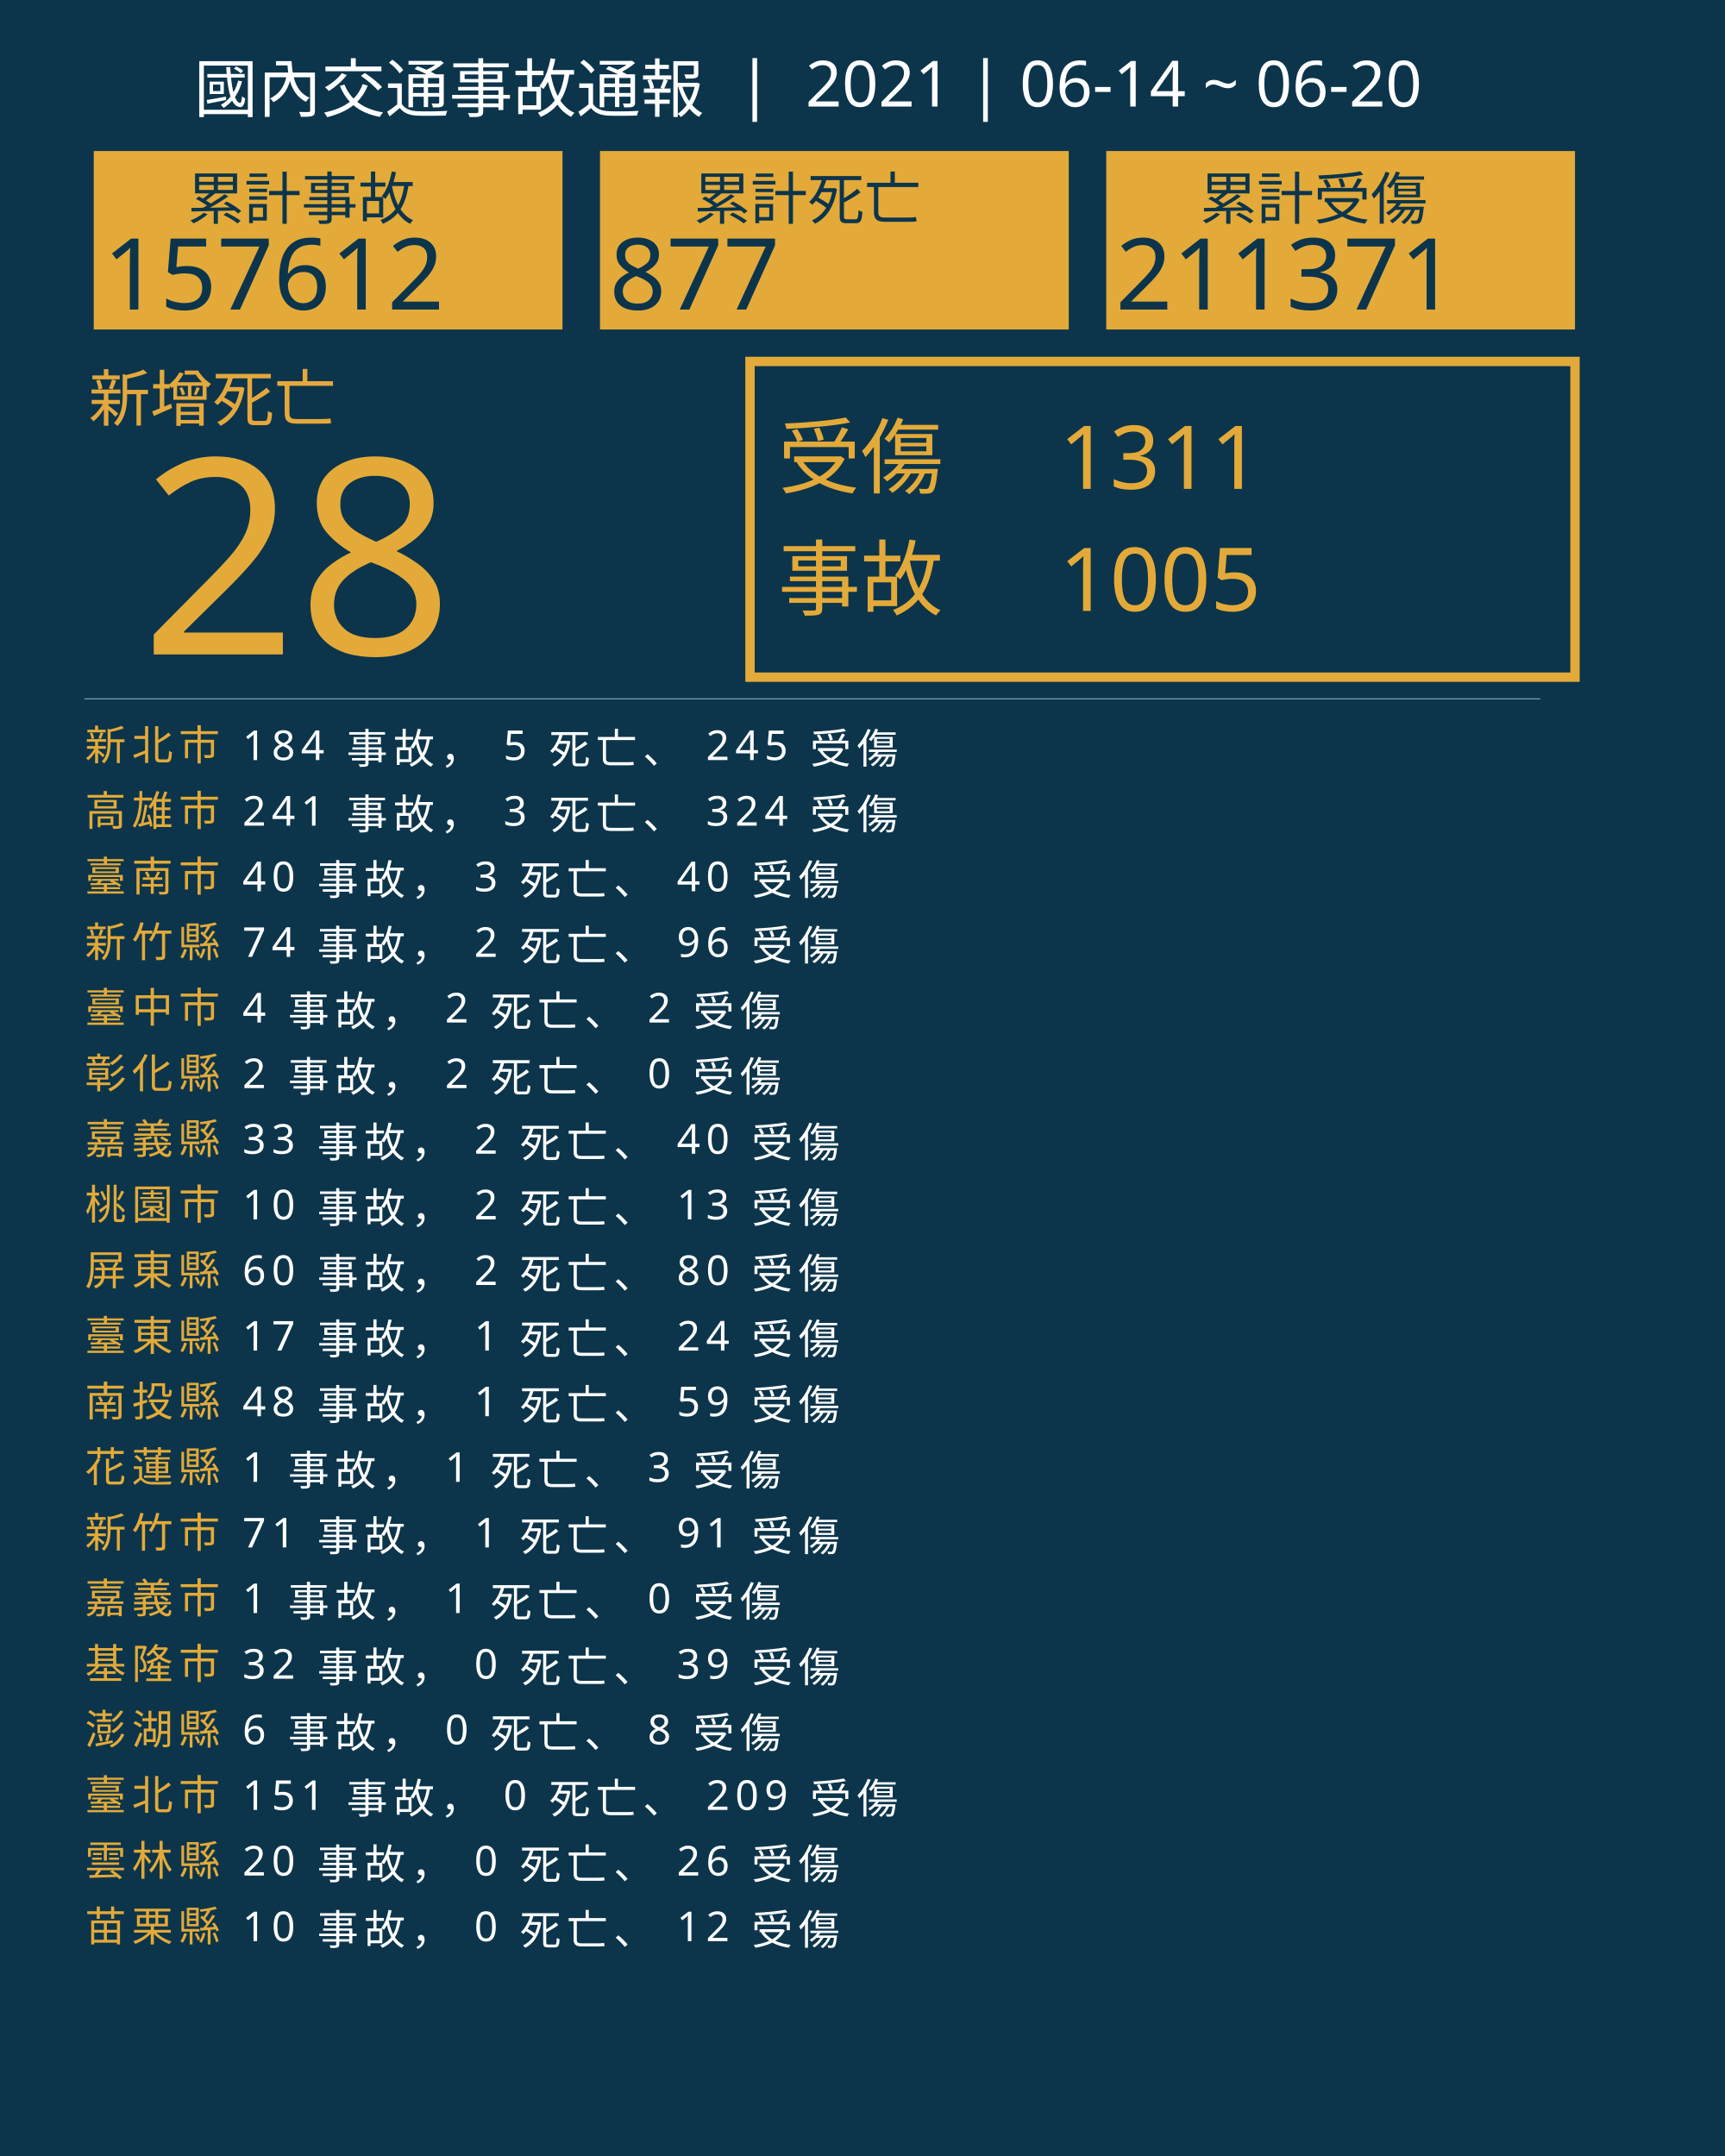
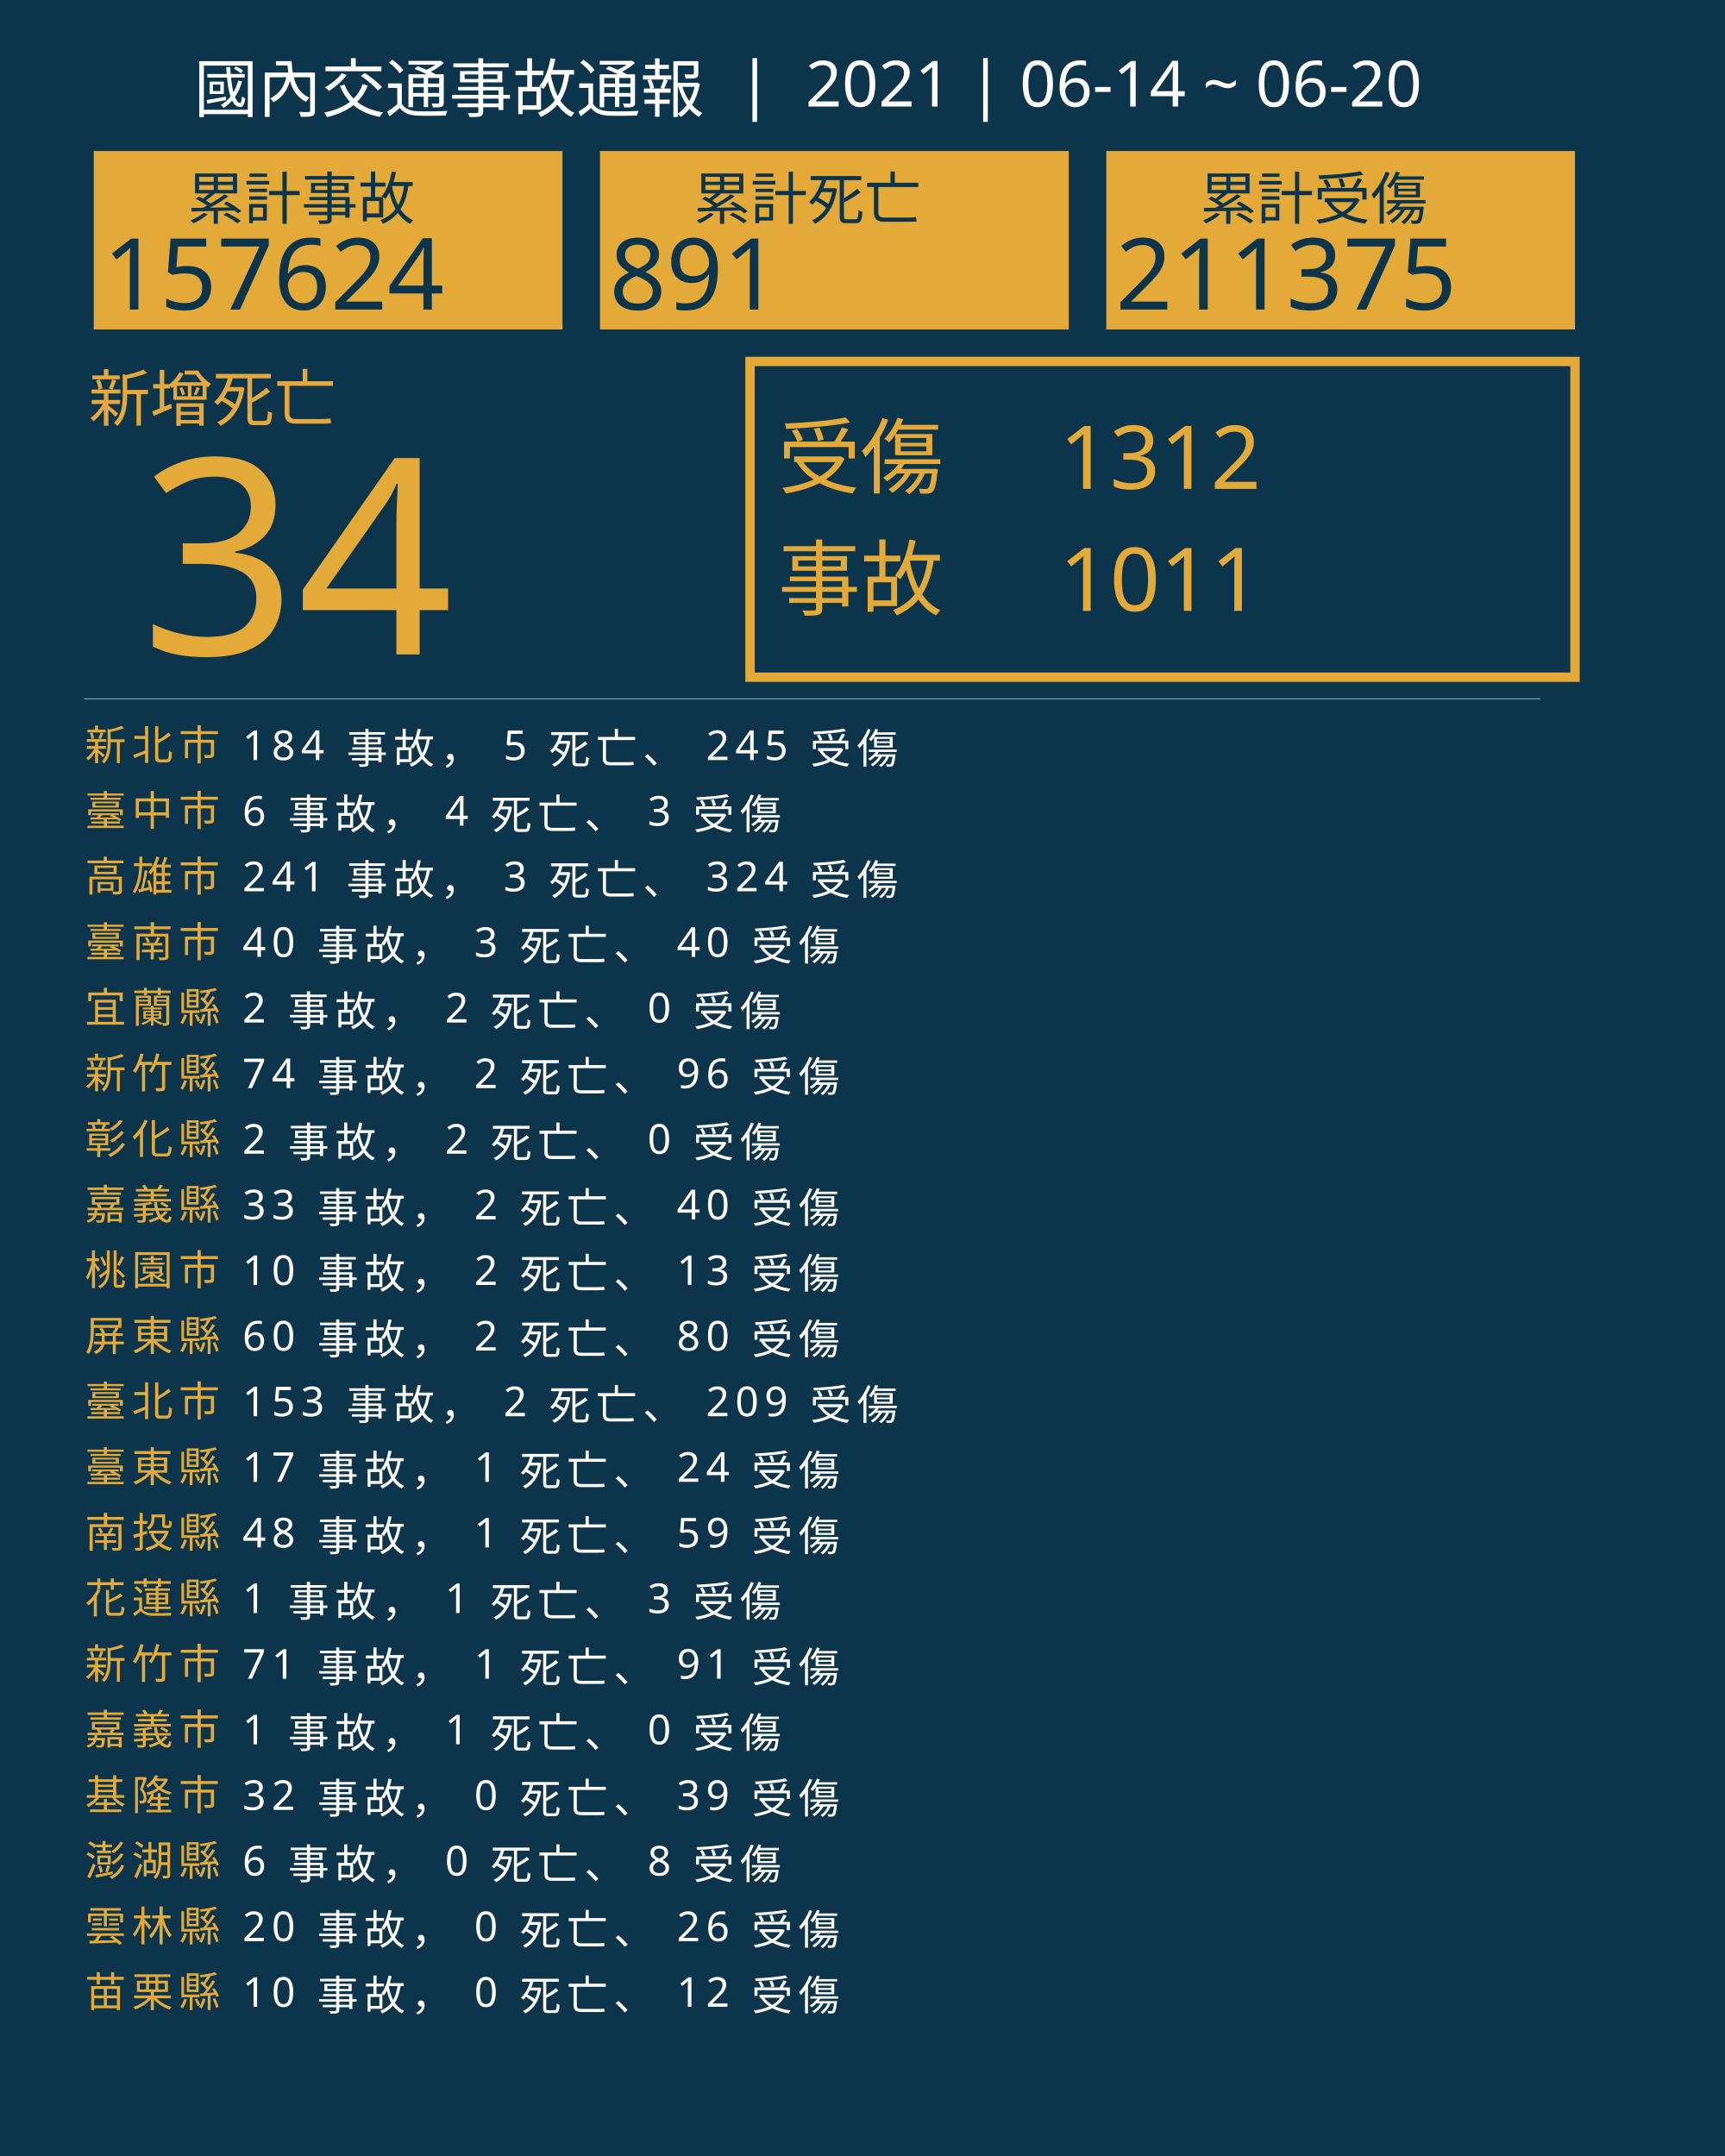
<svg xmlns="http://www.w3.org/2000/svg" version="1.1" id="圖層_1" x="0px" y="0px" viewBox="0 0 1840 2300" style="enable-background:new 0 0 1840 2300;" xml:space="preserve">
  <style type="text/css">
	.st0{fill:#0C354B;}
	.st1{fill:#E5A83D;}
	.st2{font-family:'NotoSansCJKtc-Bold-B5pc-H';}
	.st3{font-size:66px;}
	.st4{fill:#E3AA39;}
	.st5{font-family:'Arial-BoldMT';}
	.st6{font-size:291.776px;}
	.st7{fill:none;stroke:#E3AA39;stroke-miterlimit:10;stroke-width:10;}
	.st8{font-family:'NotoSansCJKtc-Light-B5pc-H';}
	.st9{font-size:88px;}
	.st10{font-family:'NotoSansCJKtc-Medium-B5pc-H';}
	.st11{font-size:94px;}
	.st12{fill:none;stroke:#8AAFC1;stroke-miterlimit:10;}
	.st13{font-size:60.649px;}
	.st14{font-size:106px;}
	.st15{fill:none;}
	.st16{font-size:44px;}
	.st17{letter-spacing:6;}
	.st18{fill:#FFFFFF;}
	.st19{letter-spacing:1;}
	.st20{font-size:68px;}
</style>
  <rect class="st0" width="1840" height="2300" />
  <text transform="matrix(1 0 0 1 94.5001 449.017)" class="st1 st2 st3">新增死亡</text>
  <g>
-     <text transform="matrix(1 0 0 1 150 698.1412)" class="st4 st5 st6">28</text>
+     <text transform="matrix(1 0 0 1 150 698.1412)" class="st4 st5 st6">34</text>
  </g>
  <g>
    <rect x="800" y="385.6" class="st7" width="880" height="336.8" />
    <g>
      <text transform="matrix(1 0 0 1 830 519.593)" class="st4 st8 st9">受傷</text>
-       <text transform="matrix(1 0 0 1 1130 521.5084)" class="st4 st10 st11">1311</text>
-       <text transform="matrix(1 0 0 1 1130 651.7274)" class="st4 st10 st11">1005</text>
+       <text transform="matrix(1 0 0 1 1130 521.5084)" class="st4 st10 st11">1312</text>
+       <text transform="matrix(1 0 0 1 1130 651.7274)" class="st4 st10 st11">1011</text>
      <text transform="matrix(1 0 0 1 830 649.4965)" class="st4 st8 st9">事故</text>
    </g>
  </g>
  <line class="st12" x1="90" y1="745.5" x2="1643" y2="745.5" />
  <g>
    <g>
      <rect x="100" y="161.1" class="st4" width="500" height="190.4" />
      <g>
        <text transform="matrix(1 0 0 1 200 233.9079)" class="st0 st10 st13">累計事故</text>
        <g>
-           <text transform="matrix(1 0 0 1 110 330.2121)" class="st0 st5 st14">157612</text>
+           <text transform="matrix(1 0 0 1 110 330.2121)" class="st0 st5 st14">157624</text>
        </g>
      </g>
    </g>
    <g>
      <rect x="640" y="161.1" class="st4" width="500" height="190.4" />
      <g>
        <text transform="matrix(1 0 0 1 740 233.908)" class="st0 st10 st13">累計死亡</text>
        <g>
-           <text transform="matrix(1 0 0 1 650 330.2122)" class="st0 st5 st14">877</text>
+           <text transform="matrix(1 0 0 1 650 330.2122)" class="st0 st5 st14">891</text>
        </g>
      </g>
    </g>
    <g>
      <rect x="1180" y="161.1" class="st4" width="500" height="190.4" />
      <g>
        <text transform="matrix(1 0 0 1 1280 233.908)" class="st0 st10 st13">累計受傷</text>
        <g>
-           <text transform="matrix(1 0 0 1 1190 330.2122)" class="st0 st5 st14">211371</text>
+           <text transform="matrix(1 0 0 1 1190 330.2122)" class="st0 st5 st14">211375</text>
        </g>
      </g>
    </g>
  </g>
  <rect x="90.6" y="772.1" class="st15" width="1141.8" height="314.8" />
  <text transform="matrix(1 0 0 1 90.5591 810.7965)">
    <tspan x="0" y="0" class="st4 st10 st16 st17">新北市</tspan>
    <tspan x="150.6" y="0" class="st18 st10 st16 st17"> 184 事故， 5 死亡、 245 受傷</tspan>
-     <tspan x="0" y="70" class="st4 st10 st16 st17">高雄市</tspan>
-     <tspan x="150.6" y="70" class="st18 st10 st16 st17"> 241 事故， 3 死亡、 324 受傷</tspan>
-     <tspan x="0" y="140" class="st4 st10 st16 st17">臺南市</tspan>
-     <tspan x="150.6" y="140" class="st18 st10 st16 st17"> 40 事故， 3 死亡、 40 受傷</tspan>
-     <tspan x="0" y="210" class="st4 st10 st16 st17">新竹縣</tspan>
-     <tspan x="150.6" y="210" class="st18 st10 st16 st17"> 74 事故， 2 死亡、 96 受傷</tspan>
-     <tspan x="0" y="280" class="st4 st10 st16 st17">臺中市</tspan>
-     <tspan x="150.6" y="280" class="st18 st10 st16 st17"> 4 事故， 2 死亡、 2 受傷</tspan>
-     <tspan x="0" y="350" class="st4 st10 st16 st17">彰化縣</tspan>
-     <tspan x="150.6" y="350" class="st18 st10 st16 st17"> 2 事故， 2 死亡、 0 受傷</tspan>
-     <tspan x="0" y="420" class="st4 st10 st16 st17">嘉義縣</tspan>
-     <tspan x="150.6" y="420" class="st18 st10 st16 st17"> 33 事故， 2 死亡、 40 受傷</tspan>
-     <tspan x="0" y="490" class="st4 st10 st16 st17">桃園市</tspan>
-     <tspan x="150.6" y="490" class="st18 st10 st16 st17"> 10 事故， 2 死亡、 13 受傷</tspan>
-     <tspan x="0" y="560" class="st4 st10 st16 st17">屏東縣</tspan>
-     <tspan x="150.6" y="560" class="st18 st10 st16 st17"> 60 事故， 2 死亡、 80 受傷</tspan>
-     <tspan x="0" y="630" class="st4 st10 st16 st17">臺東縣</tspan>
-     <tspan x="150.6" y="630" class="st18 st10 st16 st17"> 17 事故， 1 死亡、 24 受傷</tspan>
-     <tspan x="0" y="700" class="st4 st10 st16 st17">南投縣</tspan>
-     <tspan x="150.6" y="700" class="st18 st10 st16 st17"> 48 事故， 1 死亡、 59 受傷</tspan>
-     <tspan x="0" y="770" class="st4 st10 st16 st17">花蓮縣</tspan>
-     <tspan x="150.6" y="770" class="st18 st10 st16 st17"> 1 事故， 1 死亡、 3 受傷</tspan>
-     <tspan x="0" y="840" class="st4 st10 st16 st17">新竹市</tspan>
-     <tspan x="150.6" y="840" class="st18 st10 st16 st17"> 71 事故， 1 死亡、 91 受傷</tspan>
-     <tspan x="0" y="910" class="st4 st10 st16 st17">嘉義市</tspan>
-     <tspan x="150.6" y="910" class="st18 st10 st16 st17"> 1 事故， 1 死亡、 0 受傷</tspan>
-     <tspan x="0" y="980" class="st4 st10 st16 st17">基隆市</tspan>
-     <tspan x="150.6" y="980" class="st18 st10 st16 st17"> 32 事故， 0 死亡、 39 受傷</tspan>
-     <tspan x="0" y="1050" class="st4 st10 st16 st17">澎湖縣</tspan>
-     <tspan x="150.6" y="1050" class="st18 st10 st16 st17"> 6 事故， 0 死亡、 8 受傷</tspan>
-     <tspan x="0" y="1120" class="st4 st10 st16 st17">臺北市</tspan>
-     <tspan x="150.6" y="1120" class="st18 st10 st16 st17"> 151 事故， 0 死亡、 209 受傷</tspan>
-     <tspan x="0" y="1190" class="st4 st10 st16 st17">雲林縣</tspan>
-     <tspan x="150.6" y="1190" class="st18 st10 st16 st17"> 20 事故， 0 死亡、 26 受傷</tspan>
-     <tspan x="0" y="1260" class="st4 st10 st16 st17">苗栗縣</tspan>
-     <tspan x="150.6" y="1260" class="st18 st10 st16 st17"> 10 事故， 0 死亡、 12 受傷</tspan>
+     <tspan x="0" y="70" class="st4 st10 st16 st17">臺中市</tspan>
+     <tspan x="150.6" y="70" class="st18 st10 st16 st17"> 6 事故， 4 死亡、 3 受傷</tspan>
+     <tspan x="0" y="140" class="st4 st10 st16 st17">高雄市</tspan>
+     <tspan x="150.6" y="140" class="st18 st10 st16 st17"> 241 事故， 3 死亡、 324 受傷</tspan>
+     <tspan x="0" y="210" class="st4 st10 st16 st17">臺南市</tspan>
+     <tspan x="150.6" y="210" class="st18 st10 st16 st17"> 40 事故， 3 死亡、 40 受傷</tspan>
+     <tspan x="0" y="280" class="st4 st10 st16 st17">宜蘭縣</tspan>
+     <tspan x="150.6" y="280" class="st18 st10 st16 st17"> 2 事故， 2 死亡、 0 受傷</tspan>
+     <tspan x="0" y="350" class="st4 st10 st16 st17">新竹縣</tspan>
+     <tspan x="150.6" y="350" class="st18 st10 st16 st17"> 74 事故， 2 死亡、 96 受傷</tspan>
+     <tspan x="0" y="420" class="st4 st10 st16 st17">彰化縣</tspan>
+     <tspan x="150.6" y="420" class="st18 st10 st16 st17"> 2 事故， 2 死亡、 0 受傷</tspan>
+     <tspan x="0" y="490" class="st4 st10 st16 st17">嘉義縣</tspan>
+     <tspan x="150.6" y="490" class="st18 st10 st16 st17"> 33 事故， 2 死亡、 40 受傷</tspan>
+     <tspan x="0" y="560" class="st4 st10 st16 st17">桃園市</tspan>
+     <tspan x="150.6" y="560" class="st18 st10 st16 st17"> 10 事故， 2 死亡、 13 受傷</tspan>
+     <tspan x="0" y="630" class="st4 st10 st16 st17">屏東縣</tspan>
+     <tspan x="150.6" y="630" class="st18 st10 st16 st17"> 60 事故， 2 死亡、 80 受傷</tspan>
+     <tspan x="0" y="700" class="st4 st10 st16 st17">臺北市</tspan>
+     <tspan x="150.6" y="700" class="st18 st10 st16 st17"> 153 事故， 2 死亡、 209 受傷</tspan>
+     <tspan x="0" y="770" class="st4 st10 st16 st17">臺東縣</tspan>
+     <tspan x="150.6" y="770" class="st18 st10 st16 st17"> 17 事故， 1 死亡、 24 受傷</tspan>
+     <tspan x="0" y="840" class="st4 st10 st16 st17">南投縣</tspan>
+     <tspan x="150.6" y="840" class="st18 st10 st16 st17"> 48 事故， 1 死亡、 59 受傷</tspan>
+     <tspan x="0" y="910" class="st4 st10 st16 st17">花蓮縣</tspan>
+     <tspan x="150.6" y="910" class="st18 st10 st16 st17"> 1 事故， 1 死亡、 3 受傷</tspan>
+     <tspan x="0" y="980" class="st4 st10 st16 st17">新竹市</tspan>
+     <tspan x="150.6" y="980" class="st18 st10 st16 st17"> 71 事故， 1 死亡、 91 受傷</tspan>
+     <tspan x="0" y="1050" class="st4 st10 st16 st17">嘉義市</tspan>
+     <tspan x="150.6" y="1050" class="st18 st10 st16 st17"> 1 事故， 1 死亡、 0 受傷</tspan>
+     <tspan x="0" y="1120" class="st4 st10 st16 st17">基隆市</tspan>
+     <tspan x="150.6" y="1120" class="st18 st10 st16 st17"> 32 事故， 0 死亡、 39 受傷</tspan>
+     <tspan x="0" y="1190" class="st4 st10 st16 st17">澎湖縣</tspan>
+     <tspan x="150.6" y="1190" class="st18 st10 st16 st17"> 6 事故， 0 死亡、 8 受傷</tspan>
+     <tspan x="0" y="1260" class="st4 st10 st16 st17">雲林縣</tspan>
+     <tspan x="150.6" y="1260" class="st18 st10 st16 st17"> 20 事故， 0 死亡、 26 受傷</tspan>
+     <tspan x="0" y="1330" class="st4 st10 st16 st17">苗栗縣</tspan>
+     <tspan x="150.6" y="1330" class="st18 st10 st16 st17"> 10 事故， 0 死亡、 12 受傷</tspan>
  </text>
  <text transform="matrix(1 0 0 1 207 119.2712)" class="st18 st8 st20">國內交通事故通報  |  2021 | 06-14 ~ 06-20</text>
</svg>
